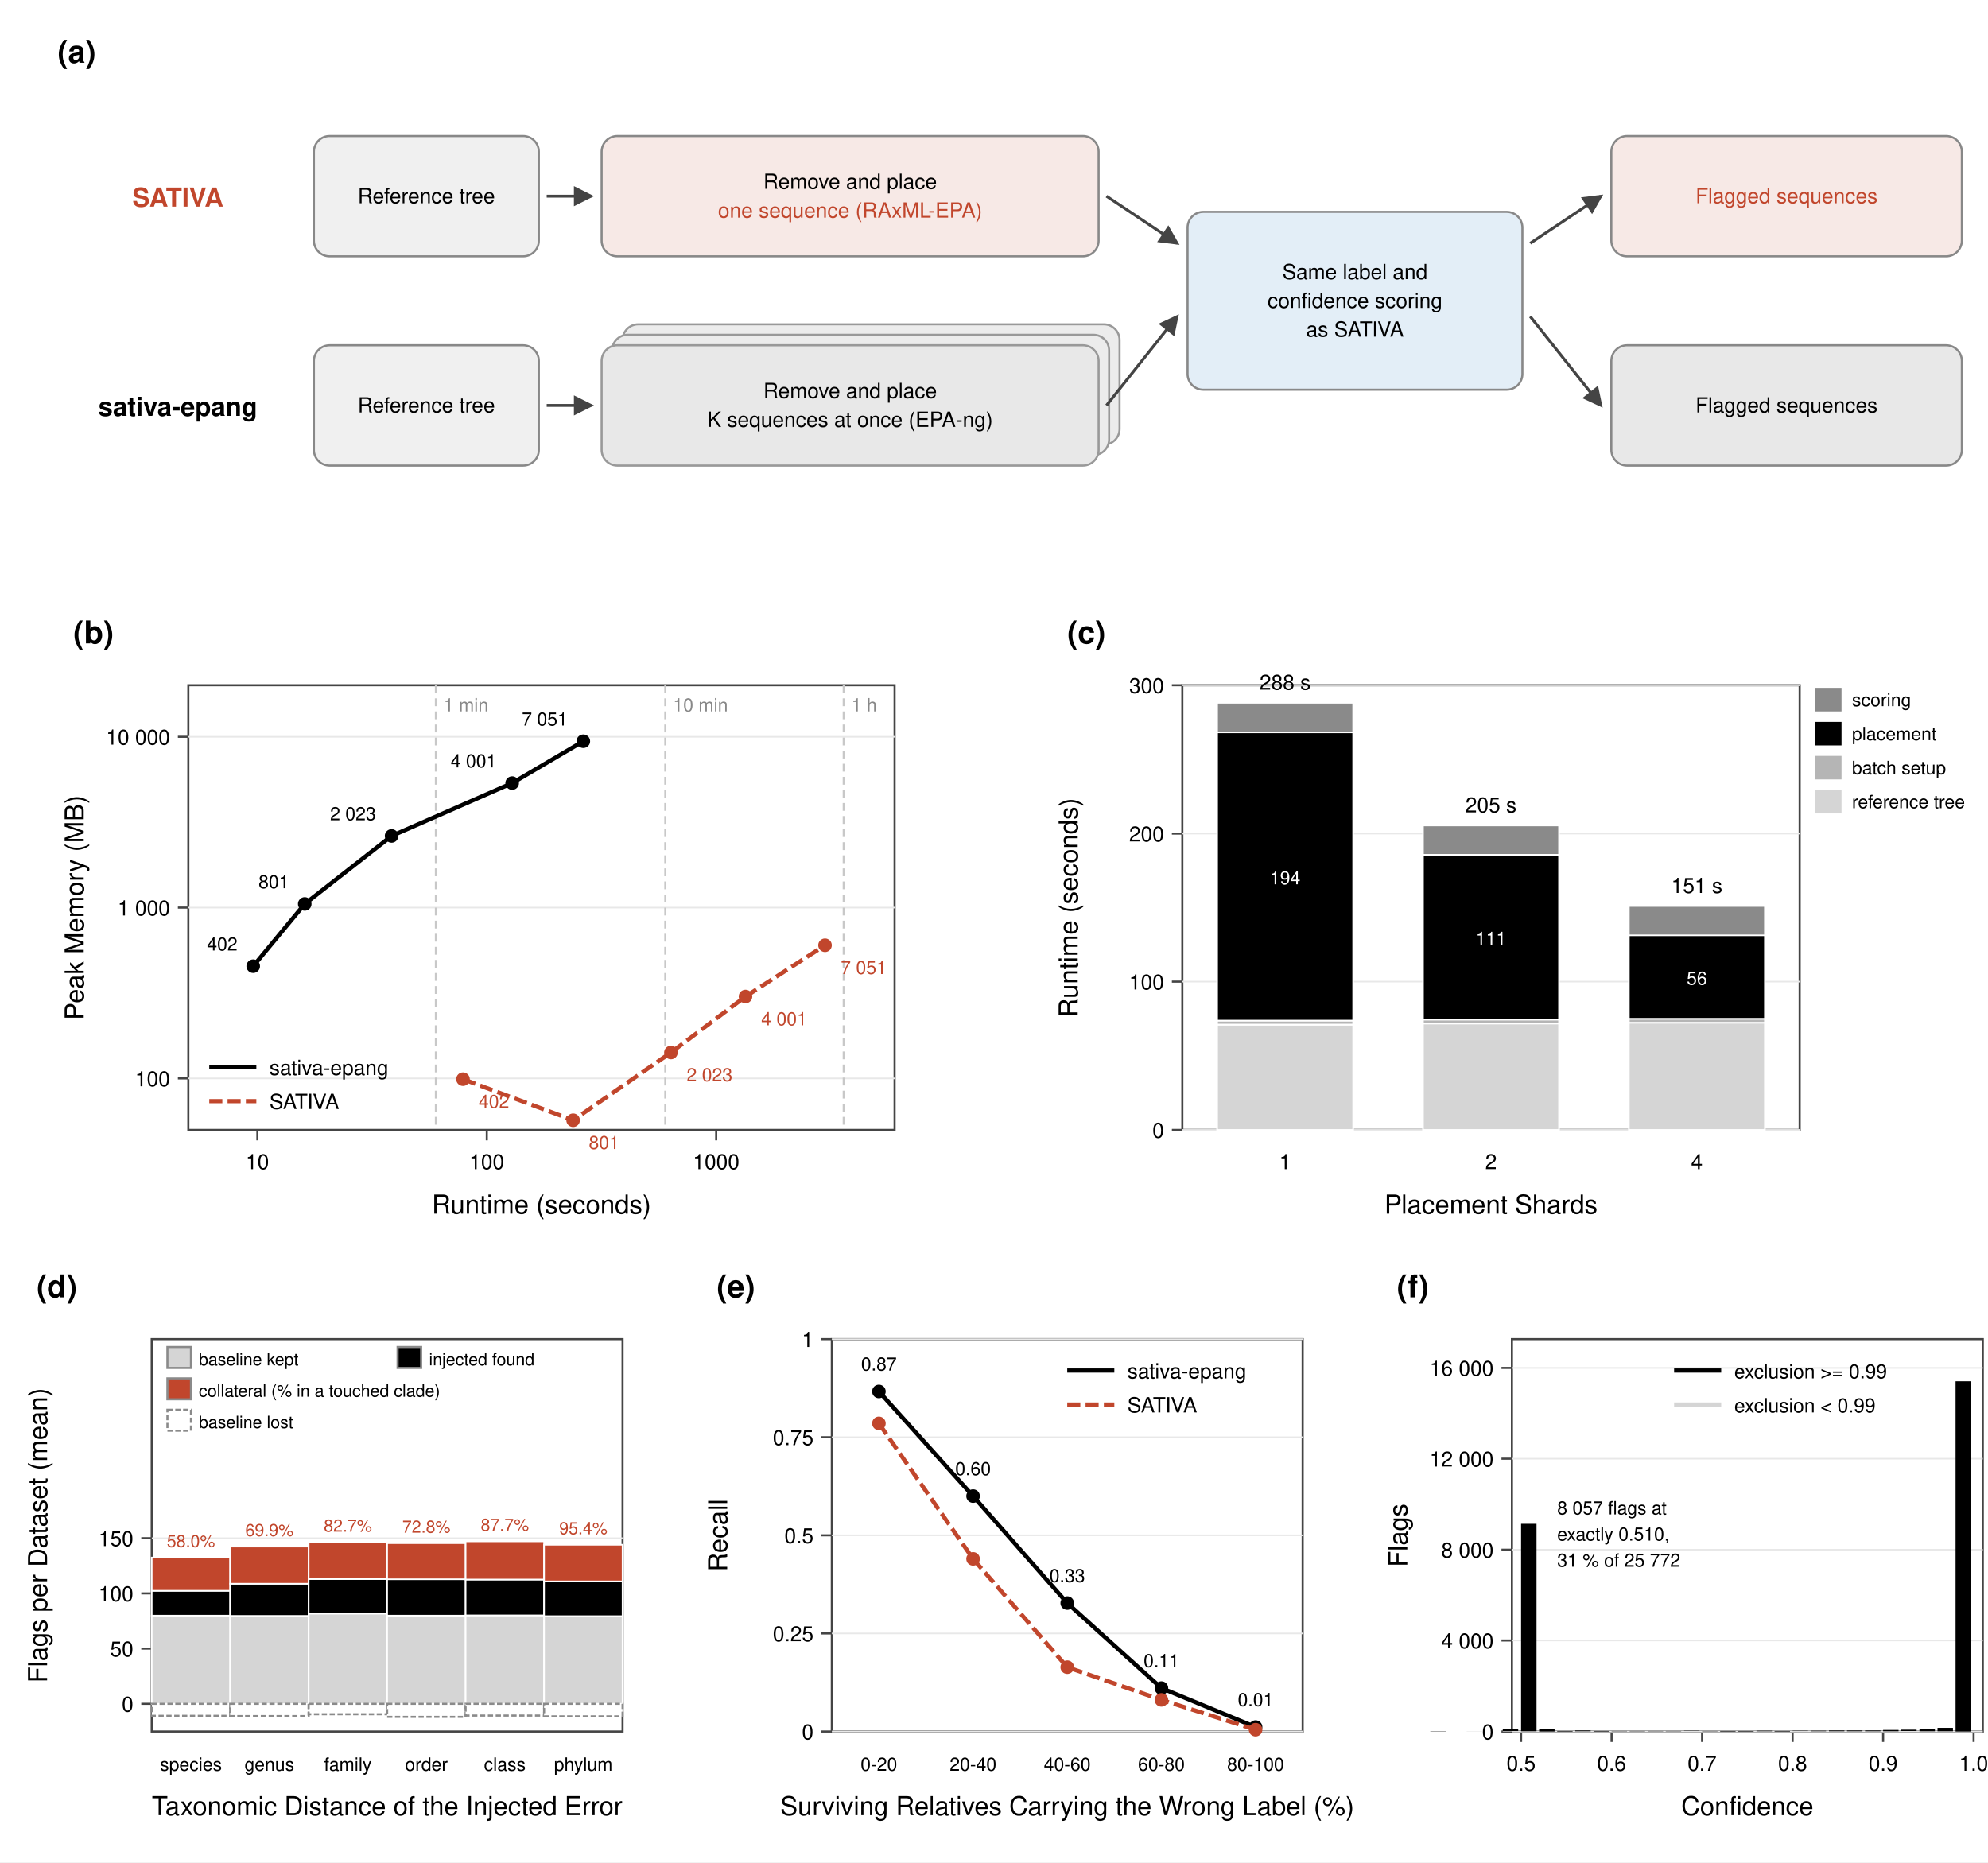
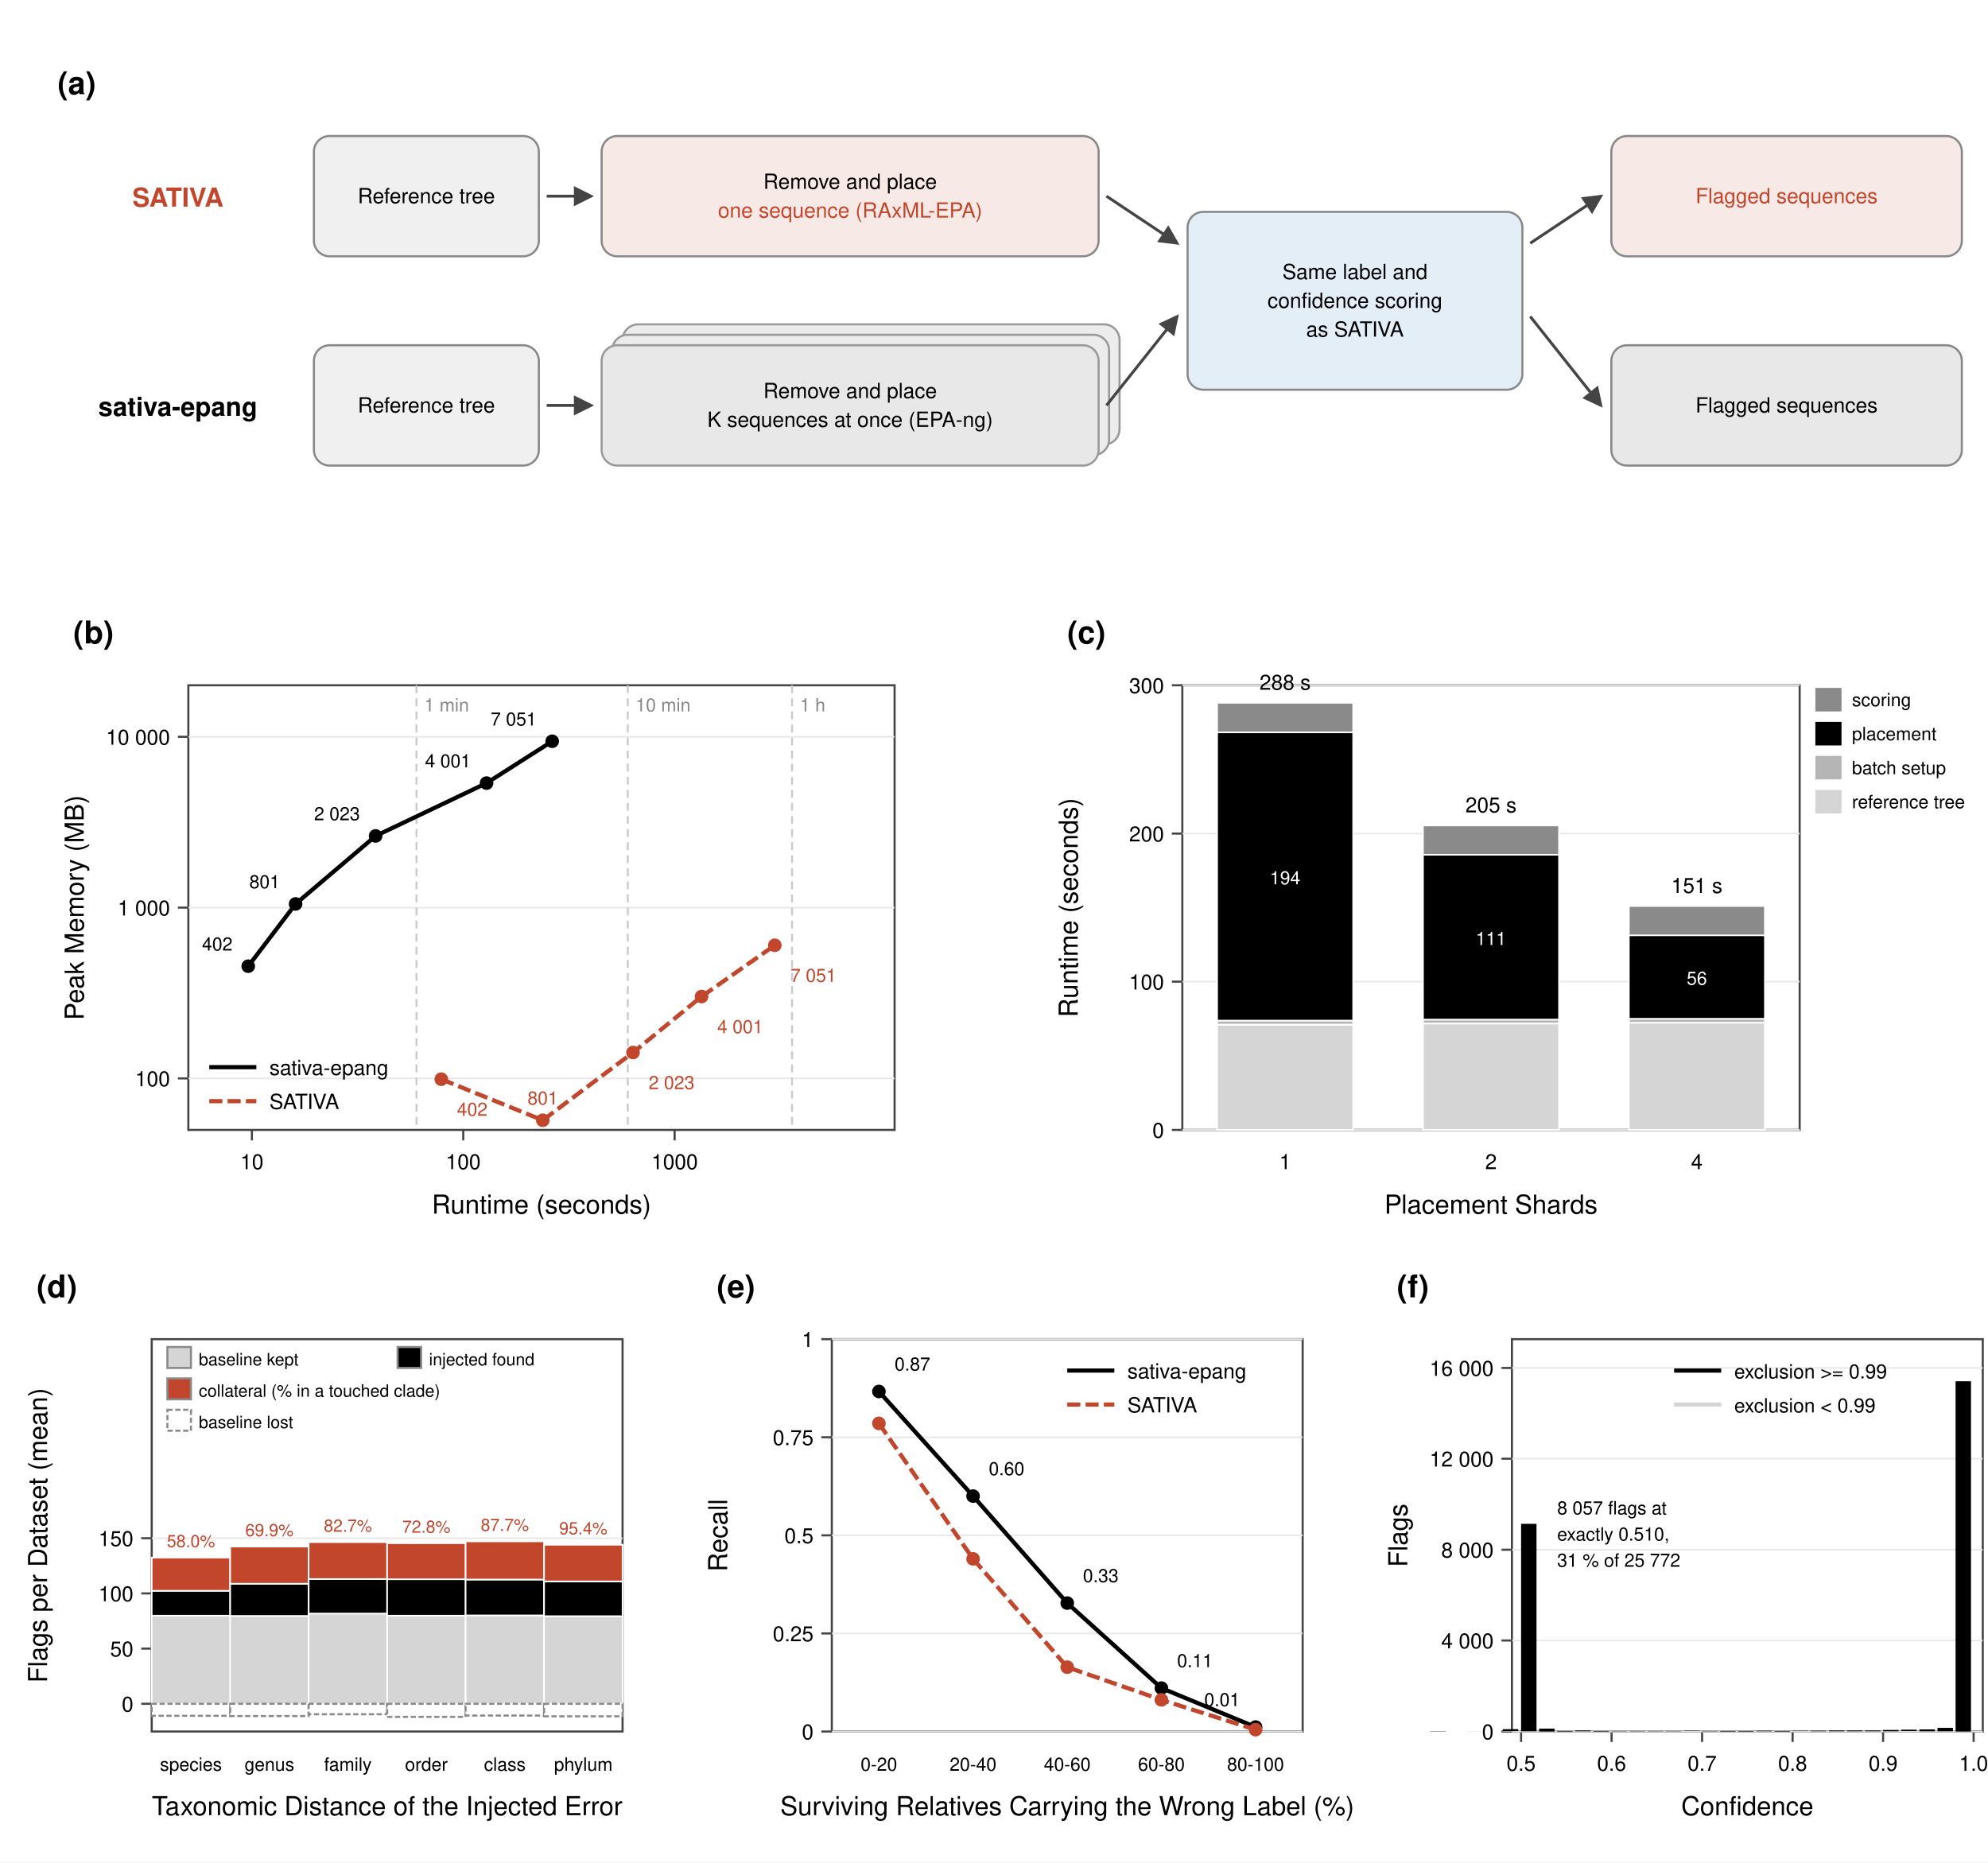
<svg xmlns="http://www.w3.org/2000/svg" width="760" height="712" viewBox="0 0 760 712" font-family="Helvetica,Arial,sans-serif">
  <rect width="760" height="712" fill="#fff" />
  <defs>
    <marker id="head" markerWidth="7" markerHeight="7" refX="6" refY="3.5" orient="auto">
      <path d="M0,0 L7,3.5 L0,7 z" fill="#444" />
    </marker>
  </defs>
-   <text x="22.0" y="24.0" font-size="12" fill="#000" font-weight="bold" text-anchor="start">(a)</text>
+   <text x="22.0" y="36.0" font-size="12" fill="#000" font-weight="bold" text-anchor="start">(a)</text>
  <text x="68.0" y="79.0" font-size="10" fill="#c1462c" font-weight="bold" text-anchor="middle">SATIVA</text>
  <text x="68.0" y="159.0" font-size="10" fill="#000000" font-weight="bold" text-anchor="middle">sativa-epang</text>
  <rect x="120" y="52" width="86" height="46" rx="6" fill="#f0f0f0" stroke="#888" stroke-width="0.8" />
  <text x="163.0" y="77.7" font-size="8" fill="#000" font-weight="normal" text-anchor="middle">Reference tree</text>
  <rect x="120" y="132" width="86" height="46" rx="6" fill="#f0f0f0" stroke="#888" stroke-width="0.8" />
  <text x="163.0" y="157.7" font-size="8" fill="#000" font-weight="normal" text-anchor="middle">Reference tree</text>
  <rect x="230" y="52" width="190" height="46" rx="6" fill="#f7e9e6" stroke="#888" stroke-width="0.8" />
  <text x="325.0" y="72.2" font-size="8" fill="#000" font-weight="normal" text-anchor="middle">Remove and place</text>
  <text x="325.0" y="83.2" font-size="8" fill="#c1462c" font-weight="normal" text-anchor="middle">one sequence (RAxML-EPA)</text>
  <rect x="238" y="124" width="190" height="46" rx="6" fill="#ececec" stroke="#999" stroke-width="0.8" />
  <rect x="234" y="128" width="190" height="46" rx="6" fill="#ececec" stroke="#999" stroke-width="0.8" />
  <rect x="230" y="132" width="190" height="46" rx="6" fill="#e8e8e8" stroke="#999" stroke-width="0.8" />
  <text x="325.0" y="152.2" font-size="8" fill="#000" font-weight="normal" text-anchor="middle">Remove and place</text>
  <text x="325.0" y="163.2" font-size="8" fill="#000000" font-weight="normal" text-anchor="middle">K sequences at once (EPA-ng)</text>
  <rect x="454" y="81.0" width="128" height="68" rx="6" fill="#e3eef7" stroke="#888" stroke-width="0.8" />
  <text x="518.0" y="106.7" font-size="8" fill="#000" font-weight="normal" text-anchor="middle">Same label and</text>
  <text x="518.0" y="117.7" font-size="8" fill="#000" font-weight="normal" text-anchor="middle">confidence scoring</text>
  <text x="518.0" y="128.7" font-size="8" fill="#000" font-weight="normal" text-anchor="middle">as SATIVA</text>
  <rect x="616" y="52" width="134" height="46" rx="6" fill="#f7e9e6" stroke="#888" stroke-width="0.8" />
  <text x="683.0" y="77.7" font-size="8" fill="#c1462c" font-weight="normal" text-anchor="middle">Flagged sequences</text>
  <rect x="616" y="132" width="134" height="46" rx="6" fill="#e8e8e8" stroke="#888" stroke-width="0.8" />
  <text x="683.0" y="157.7" font-size="8" fill="#000000" font-weight="normal" text-anchor="middle">Flagged sequences</text>
  <line x1="209.0" y1="75.0" x2="226.0" y2="75.0" stroke="#444" stroke-width="1.1" marker-end="url(#head)" />
  <line x1="423.0" y1="75.0" x2="450.0" y2="93.0" stroke="#444" stroke-width="1.1" marker-end="url(#head)" />
  <line x1="585.0" y1="93.0" x2="612.0" y2="75.0" stroke="#444" stroke-width="1.1" marker-end="url(#head)" />
  <line x1="209.0" y1="155.0" x2="226.0" y2="155.0" stroke="#444" stroke-width="1.1" marker-end="url(#head)" />
  <line x1="423.0" y1="155.0" x2="450.0" y2="121.0" stroke="#444" stroke-width="1.1" marker-end="url(#head)" />
  <line x1="585.0" y1="121.0" x2="612.0" y2="155.0" stroke="#444" stroke-width="1.1" marker-end="url(#head)" />
  <rect x="72" y="262" width="270" height="170" fill="none" stroke="#444" stroke-width="0.8" />
  <text x="28.0" y="246.0" font-size="12" fill="#000" font-weight="bold" text-anchor="start">(b)</text>
  <text x="207.0" y="464.0" font-size="10" fill="#000" font-weight="normal" text-anchor="middle">Runtime (seconds)</text>
  <text x="32.0" y="347.0" font-size="10" fill="#000" font-weight="normal" text-anchor="middle" transform="rotate(-90 32.0 347.0)">Peak Memory (MB)</text>
-   <line x1="98.4" y1="432" x2="98.4" y2="436" stroke="#444" stroke-width="0.8" />
-   <text x="98.4" y="447.0" font-size="8" fill="#000" font-weight="normal" text-anchor="middle">10</text>
-   <line x1="186.1" y1="432" x2="186.1" y2="436" stroke="#444" stroke-width="0.8" />
-   <text x="186.1" y="447.0" font-size="8" fill="#000" font-weight="normal" text-anchor="middle">100</text>
-   <line x1="273.8" y1="432" x2="273.8" y2="436" stroke="#444" stroke-width="0.8" />
-   <text x="273.8" y="447.0" font-size="8" fill="#000" font-weight="normal" text-anchor="middle">1000</text>
+   <line x1="96.3" y1="432" x2="96.3" y2="436" stroke="#444" stroke-width="0.8" />
+   <text x="96.3" y="447.0" font-size="8" fill="#000" font-weight="normal" text-anchor="middle">10</text>
+   <line x1="177.1" y1="432" x2="177.1" y2="436" stroke="#444" stroke-width="0.8" />
+   <text x="177.1" y="447.0" font-size="8" fill="#000" font-weight="normal" text-anchor="middle">100</text>
+   <line x1="257.9" y1="432" x2="257.9" y2="436" stroke="#444" stroke-width="0.8" />
+   <text x="257.9" y="447.0" font-size="8" fill="#000" font-weight="normal" text-anchor="middle">1000</text>
  <line x1="72" y1="412.3" x2="342" y2="412.3" stroke="#e8e8e8" stroke-width="0.6" />
  <line x1="68" y1="412.3" x2="72" y2="412.3" stroke="#444" stroke-width="0.8" />
  <text x="65.0" y="415.3" font-size="8" fill="#000" font-weight="normal" text-anchor="end">100</text>
  <line x1="72" y1="347.0" x2="342" y2="347.0" stroke="#e8e8e8" stroke-width="0.6" />
  <line x1="68" y1="347.0" x2="72" y2="347.0" stroke="#444" stroke-width="0.8" />
  <text x="65.0" y="350.0" font-size="8" fill="#000" font-weight="normal" text-anchor="end">1 000</text>
  <line x1="72" y1="281.7" x2="342" y2="281.7" stroke="#e8e8e8" stroke-width="0.6" />
  <line x1="68" y1="281.7" x2="72" y2="281.7" stroke="#444" stroke-width="0.8" />
  <text x="65.0" y="284.7" font-size="8" fill="#000" font-weight="normal" text-anchor="end">10 000</text>
-   <line x1="166.6" y1="262" x2="166.6" y2="432" stroke="#c8c8c8" stroke-width="0.7" stroke-dasharray="3 2" />
-   <text x="169.6" y="272.0" font-size="7" fill="#888" font-weight="normal" text-anchor="start">1 min</text>
-   <line x1="254.3" y1="262" x2="254.3" y2="432" stroke="#c8c8c8" stroke-width="0.7" stroke-dasharray="3 2" />
-   <text x="257.3" y="272.0" font-size="7" fill="#888" font-weight="normal" text-anchor="start">10 min</text>
-   <line x1="322.5" y1="262" x2="322.5" y2="432" stroke="#c8c8c8" stroke-width="0.7" stroke-dasharray="3 2" />
-   <text x="325.5" y="272.0" font-size="7" fill="#888" font-weight="normal" text-anchor="start">1 h</text>
-   <path d="M177.0,412.6 L219.1,428.3 L256.5,402.4 L285.0,381.0 L315.4,361.4" fill="none" stroke="#c1462c" stroke-width="1.6" stroke-dasharray="5 2" />
-   <circle cx="177.0" cy="412.6" r="2.6" fill="#c1462c" />
-   <circle cx="219.1" cy="428.3" r="2.6" fill="#c1462c" />
-   <circle cx="256.5" cy="402.4" r="2.6" fill="#c1462c" />
-   <circle cx="285.0" cy="381.0" r="2.6" fill="#c1462c" />
-   <circle cx="315.4" cy="361.4" r="2.6" fill="#c1462c" />
-   <path d="M96.8,369.4 L116.5,345.6 L149.7,319.6 L195.8,299.4 L223.0,283.4" fill="none" stroke="#000000" stroke-width="1.6" />
-   <circle cx="96.8" cy="369.4" r="2.6" fill="#000000" />
-   <circle cx="116.5" cy="345.6" r="2.6" fill="#000000" />
-   <circle cx="149.7" cy="319.6" r="2.6" fill="#000000" />
-   <circle cx="195.8" cy="299.4" r="2.6" fill="#000000" />
-   <circle cx="223.0" cy="283.4" r="2.6" fill="#000000" />
-   <text x="90.8" y="363.4" font-size="7" fill="#000000" font-weight="normal" text-anchor="end">402</text>
-   <text x="110.5" y="339.6" font-size="7" fill="#000000" font-weight="normal" text-anchor="end">801</text>
-   <text x="143.7" y="313.6" font-size="7" fill="#000000" font-weight="normal" text-anchor="end">2 023</text>
-   <text x="189.8" y="293.4" font-size="7" fill="#000000" font-weight="normal" text-anchor="end">4 001</text>
-   <text x="217.0" y="277.4" font-size="7" fill="#000000" font-weight="normal" text-anchor="end">7 051</text>
-   <text x="183.0" y="423.6" font-size="7" fill="#c1462c" font-weight="normal" text-anchor="start">402</text>
-   <text x="225.1" y="439.3" font-size="7" fill="#c1462c" font-weight="normal" text-anchor="start">801</text>
-   <text x="262.5" y="413.4" font-size="7" fill="#c1462c" font-weight="normal" text-anchor="start">2 023</text>
-   <text x="291.0" y="392.0" font-size="7" fill="#c1462c" font-weight="normal" text-anchor="start">4 001</text>
-   <text x="321.4" y="372.4" font-size="7" fill="#c1462c" font-weight="normal" text-anchor="start">7 051</text>
+   <line x1="159.2" y1="262" x2="159.2" y2="432" stroke="#c8c8c8" stroke-width="0.7" stroke-dasharray="3 2" />
+   <text x="162.2" y="272.0" font-size="7" fill="#888" font-weight="normal" text-anchor="start">1 min</text>
+   <line x1="240.0" y1="262" x2="240.0" y2="432" stroke="#c8c8c8" stroke-width="0.7" stroke-dasharray="3 2" />
+   <text x="243.0" y="272.0" font-size="7" fill="#888" font-weight="normal" text-anchor="start">10 min</text>
+   <line x1="302.8" y1="262" x2="302.8" y2="432" stroke="#c8c8c8" stroke-width="0.7" stroke-dasharray="3 2" />
+   <text x="305.8" y="272.0" font-size="7" fill="#888" font-weight="normal" text-anchor="start">1 h</text>
+   <path d="M168.7,412.6 L207.5,428.3 L242.0,402.4 L268.2,381.0 L296.2,361.4" fill="none" stroke="#c1462c" stroke-width="1.6" stroke-dasharray="5 2" />
+   <circle cx="168.7" cy="412.6" r="2.6" fill="#c1462c" />
+   <circle cx="207.5" cy="428.3" r="2.6" fill="#c1462c" />
+   <circle cx="242.0" cy="402.4" r="2.6" fill="#c1462c" />
+   <circle cx="268.2" cy="381.0" r="2.6" fill="#c1462c" />
+   <circle cx="296.2" cy="361.4" r="2.6" fill="#c1462c" />
+   <path d="M94.9,369.4 L113.0,345.6 L143.6,319.6 L186.0,299.4 L211.1,283.4" fill="none" stroke="#000000" stroke-width="1.6" />
+   <circle cx="94.9" cy="369.4" r="2.6" fill="#000000" />
+   <circle cx="113.0" cy="345.6" r="2.6" fill="#000000" />
+   <circle cx="143.6" cy="319.6" r="2.6" fill="#000000" />
+   <circle cx="186.0" cy="299.4" r="2.6" fill="#000000" />
+   <circle cx="211.1" cy="283.4" r="2.6" fill="#000000" />
+   <text x="88.9" y="363.4" font-size="7" fill="#000000" font-weight="normal" text-anchor="end">402</text>
+   <text x="107.0" y="339.6" font-size="7" fill="#000000" font-weight="normal" text-anchor="end">801</text>
+   <text x="137.6" y="313.6" font-size="7" fill="#000000" font-weight="normal" text-anchor="end">2 023</text>
+   <text x="180.0" y="293.4" font-size="7" fill="#000000" font-weight="normal" text-anchor="end">4 001</text>
+   <text x="205.1" y="277.4" font-size="7" fill="#000000" font-weight="normal" text-anchor="end">7 051</text>
+   <text x="174.7" y="426.6" font-size="7" fill="#c1462c" font-weight="normal" text-anchor="start">402</text>
+   <text x="207.5" y="422.3" font-size="7" fill="#c1462c" font-weight="normal" text-anchor="middle">801</text>
+   <text x="248.0" y="416.4" font-size="7" fill="#c1462c" font-weight="normal" text-anchor="start">2 023</text>
+   <text x="274.2" y="395.0" font-size="7" fill="#c1462c" font-weight="normal" text-anchor="start">4 001</text>
+   <text x="302.2" y="375.4" font-size="7" fill="#c1462c" font-weight="normal" text-anchor="start">7 051</text>
  <line x1="80" y1="408" x2="98" y2="408" stroke="#000000" stroke-width="1.6" />
  <text x="103.0" y="411.0" font-size="8" fill="#000" font-weight="normal" text-anchor="start">sativa-epang</text>
  <line x1="80" y1="421" x2="98" y2="421" stroke="#c1462c" stroke-width="1.6" stroke-dasharray="5 2" />
  <text x="103.0" y="424.0" font-size="8" fill="#000" font-weight="normal" text-anchor="start">SATIVA</text>
  <rect x="452" y="262" width="236" height="170" fill="none" stroke="#444" stroke-width="0.8" />
  <text x="408.0" y="246.0" font-size="12" fill="#000" font-weight="bold" text-anchor="start">(c)</text>
  <text x="570.0" y="464.0" font-size="10" fill="#000" font-weight="normal" text-anchor="middle">Placement Shards</text>
  <text x="412.0" y="347.0" font-size="10" fill="#000" font-weight="normal" text-anchor="middle" transform="rotate(-90 412.0 347.0)">Runtime (seconds)</text>
  <line x1="452" y1="432.0" x2="688" y2="432.0" stroke="#e8e8e8" stroke-width="0.6" />
  <line x1="448" y1="432.0" x2="452" y2="432.0" stroke="#444" stroke-width="0.8" />
  <text x="445.0" y="435.0" font-size="8" fill="#000" font-weight="normal" text-anchor="end">0</text>
  <line x1="452" y1="375.3" x2="688" y2="375.3" stroke="#e8e8e8" stroke-width="0.6" />
  <line x1="448" y1="375.3" x2="452" y2="375.3" stroke="#444" stroke-width="0.8" />
  <text x="445.0" y="378.3" font-size="8" fill="#000" font-weight="normal" text-anchor="end">100</text>
  <line x1="452" y1="318.7" x2="688" y2="318.7" stroke="#e8e8e8" stroke-width="0.6" />
  <line x1="448" y1="318.7" x2="452" y2="318.7" stroke="#444" stroke-width="0.8" />
  <text x="445.0" y="321.7" font-size="8" fill="#000" font-weight="normal" text-anchor="end">200</text>
  <line x1="452" y1="262.0" x2="688" y2="262.0" stroke="#e8e8e8" stroke-width="0.6" />
  <line x1="448" y1="262.0" x2="452" y2="262.0" stroke="#444" stroke-width="0.8" />
  <text x="445.0" y="265.0" font-size="8" fill="#000" font-weight="normal" text-anchor="end">300</text>
  <rect x="465.3" y="391.8" width="52" height="40.2" fill="#d5d5d5" stroke="#fff" stroke-width="0.6" />
  <rect x="465.3" y="390.2" width="52" height="1.5" fill="#b5b5b5" stroke="#fff" stroke-width="0.6" />
  <rect x="465.3" y="280.0" width="52" height="110.2" fill="#000000" stroke="#fff" stroke-width="0.6" />
  <rect x="465.3" y="268.7" width="52" height="11.3" fill="#8a8a8a" stroke="#fff" stroke-width="0.6" />
  <text x="491.3" y="447.0" font-size="8" fill="#000" font-weight="normal" text-anchor="middle">1</text>
  <text x="491.3" y="263.7" font-size="8" fill="#000" font-weight="normal" text-anchor="middle">288 s</text>
  <text x="491.3" y="338.1" font-size="7" fill="#fff" font-weight="normal" text-anchor="middle">194</text>
  <rect x="544.0" y="391.3" width="52" height="40.7" fill="#d5d5d5" stroke="#fff" stroke-width="0.6" />
  <rect x="544.0" y="389.8" width="52" height="1.5" fill="#b5b5b5" stroke="#fff" stroke-width="0.6" />
  <rect x="544.0" y="326.8" width="52" height="63.0" fill="#000000" stroke="#fff" stroke-width="0.6" />
  <rect x="544.0" y="315.6" width="52" height="11.2" fill="#8a8a8a" stroke="#fff" stroke-width="0.6" />
  <text x="570.0" y="447.0" font-size="8" fill="#000" font-weight="normal" text-anchor="middle">2</text>
  <text x="570.0" y="310.6" font-size="8" fill="#000" font-weight="normal" text-anchor="middle">205 s</text>
  <text x="570.0" y="361.3" font-size="7" fill="#fff" font-weight="normal" text-anchor="middle">111</text>
  <rect x="622.7" y="391.0" width="52" height="41.0" fill="#d5d5d5" stroke="#fff" stroke-width="0.6" />
  <rect x="622.7" y="389.5" width="52" height="1.5" fill="#b5b5b5" stroke="#fff" stroke-width="0.6" />
  <rect x="622.7" y="357.5" width="52" height="32.0" fill="#000000" stroke="#fff" stroke-width="0.6" />
  <rect x="622.7" y="346.4" width="52" height="11.2" fill="#8a8a8a" stroke="#fff" stroke-width="0.6" />
  <text x="648.7" y="447.0" font-size="8" fill="#000" font-weight="normal" text-anchor="middle">4</text>
  <text x="648.7" y="341.4" font-size="8" fill="#000" font-weight="normal" text-anchor="middle">151 s</text>
  <text x="648.7" y="376.5" font-size="7" fill="#fff" font-weight="normal" text-anchor="middle">56</text>
  <rect x="694" y="263" width="10" height="9" fill="#8a8a8a" />
  <text x="708.0" y="270.0" font-size="7" fill="#000" font-weight="normal" text-anchor="start">scoring</text>
  <rect x="694" y="276" width="10" height="9" fill="#000000" />
  <text x="708.0" y="283.0" font-size="7" fill="#000" font-weight="normal" text-anchor="start">placement</text>
  <rect x="694" y="289" width="10" height="9" fill="#b5b5b5" />
  <text x="708.0" y="296.0" font-size="7" fill="#000" font-weight="normal" text-anchor="start">batch setup</text>
  <rect x="694" y="302" width="10" height="9" fill="#d5d5d5" />
  <text x="708.0" y="309.0" font-size="7" fill="#000" font-weight="normal" text-anchor="start">reference tree</text>
  <rect x="58" y="512" width="180" height="150" fill="none" stroke="#444" stroke-width="0.8" />
  <text x="14.0" y="496.0" font-size="12" fill="#000" font-weight="bold" text-anchor="start">(d)</text>
  <text x="148.0" y="694.0" font-size="10" fill="#000" font-weight="normal" text-anchor="middle">Taxonomic Distance of the Injected Error</text>
  <text x="18.0" y="587.0" font-size="10" fill="#000" font-weight="normal" text-anchor="middle" transform="rotate(-90 18.0 587.0)">Flags per Dataset (mean)</text>
  <line x1="58" y1="651.4" x2="238" y2="651.4" stroke="#e8e8e8" stroke-width="0.6" />
  <line x1="54" y1="651.4" x2="58" y2="651.4" stroke="#444" stroke-width="0.8" />
  <text x="51.0" y="654.4" font-size="8" fill="#000" font-weight="normal" text-anchor="end">0</text>
  <line x1="58" y1="630.3" x2="238" y2="630.3" stroke="#e8e8e8" stroke-width="0.6" />
  <line x1="54" y1="630.3" x2="58" y2="630.3" stroke="#444" stroke-width="0.8" />
  <text x="51.0" y="633.3" font-size="8" fill="#000" font-weight="normal" text-anchor="end">50</text>
  <line x1="58" y1="609.2" x2="238" y2="609.2" stroke="#e8e8e8" stroke-width="0.6" />
  <line x1="54" y1="609.2" x2="58" y2="609.2" stroke="#444" stroke-width="0.8" />
  <text x="51.0" y="612.2" font-size="8" fill="#000" font-weight="normal" text-anchor="end">100</text>
  <line x1="58" y1="588.1" x2="238" y2="588.1" stroke="#e8e8e8" stroke-width="0.6" />
  <line x1="54" y1="588.1" x2="58" y2="588.1" stroke="#444" stroke-width="0.8" />
  <text x="51.0" y="591.1" font-size="8" fill="#000" font-weight="normal" text-anchor="end">150</text>
  <line x1="58" y1="651.4" x2="238" y2="651.4" stroke="#444" stroke-width="0.8" />
  <rect x="58.0" y="617.7" width="30" height="33.7" fill="#d5d5d5" stroke="#fff" stroke-width="0.6" />
  <rect x="58.0" y="608.2" width="30" height="9.5" fill="#000000" stroke="#fff" stroke-width="0.6" />
  <rect x="58.0" y="595.5" width="30" height="12.7" fill="#c1462c" stroke="#fff" stroke-width="0.6" />
  <rect x="58.0" y="651.4" width="30" height="4.6" fill="#fff" stroke="#8a8a8a" stroke-width="0.8" stroke-dasharray="2 1" />
  <text x="73.0" y="677.0" font-size="7" fill="#000" font-weight="normal" text-anchor="middle">species</text>
  <text x="73.0" y="591.5" font-size="6.5" fill="#c1462c" font-weight="normal" text-anchor="middle">58.0%</text>
  <rect x="88.0" y="617.8" width="30" height="33.7" fill="#d5d5d5" stroke="#fff" stroke-width="0.6" />
  <rect x="88.0" y="605.5" width="30" height="12.3" fill="#000000" stroke="#fff" stroke-width="0.6" />
  <rect x="88.0" y="591.3" width="30" height="14.2" fill="#c1462c" stroke="#fff" stroke-width="0.6" />
  <rect x="88.0" y="651.4" width="30" height="4.7" fill="#fff" stroke="#8a8a8a" stroke-width="0.8" stroke-dasharray="2 1" />
  <text x="103.0" y="677.0" font-size="7" fill="#000" font-weight="normal" text-anchor="middle">genus</text>
  <text x="103.0" y="587.3" font-size="6.5" fill="#c1462c" font-weight="normal" text-anchor="middle">69.9%</text>
  <rect x="118.0" y="616.9" width="30" height="34.5" fill="#d5d5d5" stroke="#fff" stroke-width="0.6" />
  <rect x="118.0" y="603.7" width="30" height="13.2" fill="#000000" stroke="#fff" stroke-width="0.6" />
  <rect x="118.0" y="589.6" width="30" height="14.1" fill="#c1462c" stroke="#fff" stroke-width="0.6" />
  <rect x="118.0" y="651.4" width="30" height="4.0" fill="#fff" stroke="#8a8a8a" stroke-width="0.8" stroke-dasharray="2 1" />
  <text x="133.0" y="677.0" font-size="7" fill="#000" font-weight="normal" text-anchor="middle">family</text>
  <text x="133.0" y="585.6" font-size="6.5" fill="#c1462c" font-weight="normal" text-anchor="middle">82.7%</text>
  <rect x="148.0" y="617.7" width="30" height="33.7" fill="#d5d5d5" stroke="#fff" stroke-width="0.6" />
  <rect x="148.0" y="603.7" width="30" height="14.0" fill="#000000" stroke="#fff" stroke-width="0.6" />
  <rect x="148.0" y="590.0" width="30" height="13.8" fill="#c1462c" stroke="#fff" stroke-width="0.6" />
  <rect x="148.0" y="651.4" width="30" height="5.0" fill="#fff" stroke="#8a8a8a" stroke-width="0.8" stroke-dasharray="2 1" />
  <text x="163.0" y="677.0" font-size="7" fill="#000" font-weight="normal" text-anchor="middle">order</text>
  <text x="163.0" y="586.0" font-size="6.5" fill="#c1462c" font-weight="normal" text-anchor="middle">72.8%</text>
  <rect x="178.0" y="617.6" width="30" height="33.8" fill="#d5d5d5" stroke="#fff" stroke-width="0.6" />
  <rect x="178.0" y="603.9" width="30" height="13.7" fill="#000000" stroke="#fff" stroke-width="0.6" />
  <rect x="178.0" y="589.3" width="30" height="14.6" fill="#c1462c" stroke="#fff" stroke-width="0.6" />
  <rect x="178.0" y="651.4" width="30" height="4.5" fill="#fff" stroke="#8a8a8a" stroke-width="0.8" stroke-dasharray="2 1" />
  <text x="193.0" y="677.0" font-size="7" fill="#000" font-weight="normal" text-anchor="middle">class</text>
  <text x="193.0" y="585.3" font-size="6.5" fill="#c1462c" font-weight="normal" text-anchor="middle">87.7%</text>
  <rect x="208.0" y="617.9" width="30" height="33.5" fill="#d5d5d5" stroke="#fff" stroke-width="0.6" />
  <rect x="208.0" y="604.6" width="30" height="13.3" fill="#000000" stroke="#fff" stroke-width="0.6" />
  <rect x="208.0" y="590.6" width="30" height="14.0" fill="#c1462c" stroke="#fff" stroke-width="0.6" />
  <rect x="208.0" y="651.4" width="30" height="4.8" fill="#fff" stroke="#8a8a8a" stroke-width="0.8" stroke-dasharray="2 1" />
  <text x="223.0" y="677.0" font-size="7" fill="#000" font-weight="normal" text-anchor="middle">phylum</text>
  <text x="223.0" y="586.6" font-size="6.5" fill="#c1462c" font-weight="normal" text-anchor="middle">95.4%</text>
  <rect x="64" y="515" width="9" height="8" fill="#d5d5d5" stroke="#8a8a8a" stroke-width="0.8" />
  <text x="76.0" y="522.0" font-size="6.5" fill="#000" font-weight="normal" text-anchor="start">baseline kept</text>
  <rect x="152" y="515" width="9" height="8" fill="#000000" stroke="#8a8a8a" stroke-width="0.8" />
  <text x="164.0" y="522.0" font-size="6.5" fill="#000" font-weight="normal" text-anchor="start">injected found</text>
  <rect x="64" y="527" width="9" height="8" fill="#c1462c" stroke="#8a8a8a" stroke-width="0.8" />
  <text x="76.0" y="534.0" font-size="6.5" fill="#000" font-weight="normal" text-anchor="start">collateral (% in a touched clade)</text>
  <rect x="64" y="539" width="9" height="8" fill="#fff" stroke="#8a8a8a" stroke-width="0.8" stroke-dasharray="2 1" />
  <text x="76.0" y="546.0" font-size="6.5" fill="#000" font-weight="normal" text-anchor="start">baseline lost</text>
  <rect x="318" y="512" width="180" height="150" fill="none" stroke="#444" stroke-width="0.8" />
  <text x="274.0" y="496.0" font-size="12" fill="#000" font-weight="bold" text-anchor="start">(e)</text>
  <text x="408.0" y="694.0" font-size="10" fill="#000" font-weight="normal" text-anchor="middle">Surviving Relatives Carrying the Wrong Label (%)</text>
  <text x="278.0" y="587.0" font-size="10" fill="#000" font-weight="normal" text-anchor="middle" transform="rotate(-90 278.0 587.0)">Recall</text>
  <line x1="318" y1="662.0" x2="498" y2="662.0" stroke="#e8e8e8" stroke-width="0.6" />
  <line x1="314" y1="662.0" x2="318" y2="662.0" stroke="#444" stroke-width="0.8" />
  <text x="311.0" y="665.0" font-size="8" fill="#000" font-weight="normal" text-anchor="end">0</text>
  <line x1="318" y1="624.5" x2="498" y2="624.5" stroke="#e8e8e8" stroke-width="0.6" />
  <line x1="314" y1="624.5" x2="318" y2="624.5" stroke="#444" stroke-width="0.8" />
  <text x="311.0" y="627.5" font-size="8" fill="#000" font-weight="normal" text-anchor="end">0.25</text>
  <line x1="318" y1="587.0" x2="498" y2="587.0" stroke="#e8e8e8" stroke-width="0.6" />
  <line x1="314" y1="587.0" x2="318" y2="587.0" stroke="#444" stroke-width="0.8" />
  <text x="311.0" y="590.0" font-size="8" fill="#000" font-weight="normal" text-anchor="end">0.5</text>
  <line x1="318" y1="549.5" x2="498" y2="549.5" stroke="#e8e8e8" stroke-width="0.6" />
  <line x1="314" y1="549.5" x2="318" y2="549.5" stroke="#444" stroke-width="0.8" />
  <text x="311.0" y="552.5" font-size="8" fill="#000" font-weight="normal" text-anchor="end">0.75</text>
  <line x1="318" y1="512.0" x2="498" y2="512.0" stroke="#e8e8e8" stroke-width="0.6" />
  <line x1="314" y1="512.0" x2="318" y2="512.0" stroke="#444" stroke-width="0.8" />
  <text x="311.0" y="515.0" font-size="8" fill="#000" font-weight="normal" text-anchor="end">1</text>
  <path d="M336.0,532.0 L372.0,572.0 L408.0,612.9 L444.0,645.4 L480.0,660.3" fill="none" stroke="#000000" stroke-width="1.6" />
  <circle cx="336.0" cy="532.0" r="2.6" fill="#000000" />
  <circle cx="372.0" cy="572.0" r="2.6" fill="#000000" />
  <circle cx="408.0" cy="612.9" r="2.6" fill="#000000" />
  <circle cx="444.0" cy="645.4" r="2.6" fill="#000000" />
  <circle cx="480.0" cy="660.3" r="2.6" fill="#000000" />
-   <text x="336.0" y="524.0" font-size="7" fill="#000000" font-weight="normal" text-anchor="middle">0.87</text>
-   <text x="372.0" y="564.0" font-size="7" fill="#000000" font-weight="normal" text-anchor="middle">0.60</text>
-   <text x="408.0" y="604.9" font-size="7" fill="#000000" font-weight="normal" text-anchor="middle">0.33</text>
-   <text x="444.0" y="637.4" font-size="7" fill="#000000" font-weight="normal" text-anchor="middle">0.11</text>
-   <text x="480.0" y="652.3" font-size="7" fill="#000000" font-weight="normal" text-anchor="middle">0.01</text>
+   <text x="342.0" y="524.0" font-size="7" fill="#000000" font-weight="normal" text-anchor="start">0.87</text>
+   <text x="378.0" y="564.0" font-size="7" fill="#000000" font-weight="normal" text-anchor="start">0.60</text>
+   <text x="414.0" y="604.9" font-size="7" fill="#000000" font-weight="normal" text-anchor="start">0.33</text>
+   <text x="450.0" y="637.4" font-size="7" fill="#000000" font-weight="normal" text-anchor="start">0.11</text>
+   <text x="474.0" y="652.3" font-size="7" fill="#000000" font-weight="normal" text-anchor="end">0.01</text>
  <path d="M336.0,544.2 L372.0,596.0 L408.0,637.4 L444.0,649.9 L480.0,661.3" fill="none" stroke="#c1462c" stroke-width="1.6" stroke-dasharray="5 2" />
  <circle cx="336.0" cy="544.2" r="2.6" fill="#c1462c" />
  <circle cx="372.0" cy="596.0" r="2.6" fill="#c1462c" />
  <circle cx="408.0" cy="637.4" r="2.6" fill="#c1462c" />
  <circle cx="444.0" cy="649.9" r="2.6" fill="#c1462c" />
  <circle cx="480.0" cy="661.3" r="2.6" fill="#c1462c" />
  <text x="336.0" y="677.0" font-size="7" fill="#000" font-weight="normal" text-anchor="middle">0-20</text>
  <text x="372.0" y="677.0" font-size="7" fill="#000" font-weight="normal" text-anchor="middle">20-40</text>
  <text x="408.0" y="677.0" font-size="7" fill="#000" font-weight="normal" text-anchor="middle">40-60</text>
  <text x="444.0" y="677.0" font-size="7" fill="#000" font-weight="normal" text-anchor="middle">60-80</text>
  <text x="480.0" y="677.0" font-size="7" fill="#000" font-weight="normal" text-anchor="middle">80-100</text>
  <line x1="408" y1="524" x2="426" y2="524" stroke="#000000" stroke-width="1.6" />
  <text x="431.0" y="527.0" font-size="8" fill="#000" font-weight="normal" text-anchor="start">sativa-epang</text>
  <line x1="408" y1="537" x2="426" y2="537" stroke="#c1462c" stroke-width="1.6" stroke-dasharray="5 2" />
  <text x="431.0" y="540.0" font-size="8" fill="#000" font-weight="normal" text-anchor="start">SATIVA</text>
  <rect x="578" y="512" width="180" height="150" fill="none" stroke="#444" stroke-width="0.8" />
  <text x="534.0" y="496.0" font-size="12" fill="#000" font-weight="bold" text-anchor="start">(f)</text>
  <text x="668.0" y="694.0" font-size="10" fill="#000" font-weight="normal" text-anchor="middle">Confidence</text>
  <text x="538.0" y="587.0" font-size="10" fill="#000" font-weight="normal" text-anchor="middle" transform="rotate(-90 538.0 587.0)">Flags</text>
  <line x1="581.5" y1="662" x2="581.5" y2="666" stroke="#444" stroke-width="0.8" />
  <text x="581.5" y="677.0" font-size="8" fill="#000" font-weight="normal" text-anchor="middle">0.5</text>
  <line x1="616.1" y1="662" x2="616.1" y2="666" stroke="#444" stroke-width="0.8" />
  <text x="616.1" y="677.0" font-size="8" fill="#000" font-weight="normal" text-anchor="middle">0.6</text>
  <line x1="650.7" y1="662" x2="650.7" y2="666" stroke="#444" stroke-width="0.8" />
  <text x="650.7" y="677.0" font-size="8" fill="#000" font-weight="normal" text-anchor="middle">0.7</text>
  <line x1="685.3" y1="662" x2="685.3" y2="666" stroke="#444" stroke-width="0.8" />
  <text x="685.3" y="677.0" font-size="8" fill="#000" font-weight="normal" text-anchor="middle">0.8</text>
  <line x1="719.9" y1="662" x2="719.9" y2="666" stroke="#444" stroke-width="0.8" />
  <text x="719.9" y="677.0" font-size="8" fill="#000" font-weight="normal" text-anchor="middle">0.9</text>
  <line x1="754.5" y1="662" x2="754.5" y2="666" stroke="#444" stroke-width="0.8" />
  <text x="754.5" y="677.0" font-size="8" fill="#000" font-weight="normal" text-anchor="middle">1.0</text>
  <line x1="578" y1="662.0" x2="758" y2="662.0" stroke="#e8e8e8" stroke-width="0.6" />
  <line x1="574" y1="662.0" x2="578" y2="662.0" stroke="#444" stroke-width="0.8" />
  <text x="571.0" y="665.0" font-size="8" fill="#000" font-weight="normal" text-anchor="end">0</text>
  <line x1="578" y1="627.2" x2="758" y2="627.2" stroke="#e8e8e8" stroke-width="0.6" />
  <line x1="574" y1="627.2" x2="578" y2="627.2" stroke="#444" stroke-width="0.8" />
  <text x="571.0" y="630.2" font-size="8" fill="#000" font-weight="normal" text-anchor="end">4 000</text>
  <line x1="578" y1="592.5" x2="758" y2="592.5" stroke="#e8e8e8" stroke-width="0.6" />
  <line x1="574" y1="592.5" x2="578" y2="592.5" stroke="#444" stroke-width="0.8" />
  <text x="571.0" y="595.5" font-size="8" fill="#000" font-weight="normal" text-anchor="end">8 000</text>
  <line x1="578" y1="557.7" x2="758" y2="557.7" stroke="#e8e8e8" stroke-width="0.6" />
  <line x1="574" y1="557.7" x2="578" y2="557.7" stroke="#444" stroke-width="0.8" />
  <text x="571.0" y="560.7" font-size="8" fill="#000" font-weight="normal" text-anchor="end">12 000</text>
  <line x1="578" y1="523.0" x2="758" y2="523.0" stroke="#e8e8e8" stroke-width="0.6" />
  <line x1="574" y1="523.0" x2="578" y2="523.0" stroke="#444" stroke-width="0.8" />
  <text x="571.0" y="526.0" font-size="8" fill="#000" font-weight="normal" text-anchor="end">16 000</text>
  <rect x="546.8" y="662.0" width="5.9" height="0.0" fill="#d5d5d5" />
  <rect x="546.8" y="661.9" width="5.9" height="0.1" fill="#000000" />
  <rect x="553.8" y="662.0" width="5.9" height="0.0" fill="#d5d5d5" />
  <rect x="553.8" y="661.9" width="5.9" height="0.0" fill="#000000" />
  <rect x="560.7" y="661.9" width="5.9" height="0.1" fill="#d5d5d5" />
  <rect x="560.7" y="661.9" width="5.9" height="0.0" fill="#000000" />
  <rect x="567.6" y="662.0" width="5.9" height="0.0" fill="#d5d5d5" />
  <rect x="567.6" y="661.9" width="5.9" height="0.0" fill="#000000" />
  <rect x="574.5" y="661.8" width="5.9" height="0.2" fill="#d5d5d5" />
  <rect x="574.5" y="661.1" width="5.9" height="0.7" fill="#000000" />
  <rect x="581.5" y="661.9" width="5.9" height="0.1" fill="#d5d5d5" />
  <rect x="581.5" y="582.6" width="5.9" height="79.3" fill="#000000" />
  <rect x="588.4" y="662.0" width="5.9" height="0.0" fill="#d5d5d5" />
  <rect x="588.4" y="660.9" width="5.9" height="1.1" fill="#000000" />
  <rect x="595.3" y="661.9" width="5.9" height="0.1" fill="#d5d5d5" />
  <rect x="595.3" y="661.8" width="5.9" height="0.2" fill="#000000" />
  <rect x="602.2" y="661.9" width="5.9" height="0.1" fill="#d5d5d5" />
  <rect x="602.2" y="661.6" width="5.9" height="0.3" fill="#000000" />
  <rect x="609.2" y="662.0" width="5.9" height="0.0" fill="#d5d5d5" />
  <rect x="609.2" y="661.8" width="5.9" height="0.2" fill="#000000" />
  <rect x="616.1" y="662.0" width="5.9" height="0.0" fill="#d5d5d5" />
  <rect x="616.1" y="661.8" width="5.9" height="0.1" fill="#000000" />
  <rect x="623.0" y="661.9" width="5.9" height="0.1" fill="#d5d5d5" />
  <rect x="623.0" y="661.8" width="5.9" height="0.1" fill="#000000" />
  <rect x="629.9" y="662.0" width="5.9" height="0.0" fill="#d5d5d5" />
  <rect x="629.9" y="661.8" width="5.9" height="0.1" fill="#000000" />
  <rect x="636.8" y="662.0" width="5.9" height="0.0" fill="#d5d5d5" />
  <rect x="636.8" y="661.8" width="5.9" height="0.1" fill="#000000" />
  <rect x="643.8" y="661.9" width="5.9" height="0.1" fill="#d5d5d5" />
  <rect x="643.8" y="661.7" width="5.9" height="0.1" fill="#000000" />
  <rect x="650.7" y="661.9" width="5.9" height="0.1" fill="#d5d5d5" />
  <rect x="650.7" y="661.8" width="5.9" height="0.1" fill="#000000" />
  <rect x="657.6" y="662.0" width="5.9" height="0.0" fill="#d5d5d5" />
  <rect x="657.6" y="661.8" width="5.9" height="0.2" fill="#000000" />
  <rect x="664.5" y="662.0" width="5.9" height="0.0" fill="#d5d5d5" />
  <rect x="664.5" y="661.8" width="5.9" height="0.2" fill="#000000" />
  <rect x="671.5" y="661.9" width="5.9" height="0.1" fill="#d5d5d5" />
  <rect x="671.5" y="661.7" width="5.9" height="0.2" fill="#000000" />
  <rect x="678.4" y="662.0" width="5.9" height="0.0" fill="#d5d5d5" />
  <rect x="678.4" y="661.8" width="5.9" height="0.2" fill="#000000" />
  <rect x="685.3" y="661.8" width="5.9" height="0.2" fill="#d5d5d5" />
  <rect x="685.3" y="661.7" width="5.9" height="0.1" fill="#000000" />
  <rect x="692.2" y="662.0" width="5.9" height="0.0" fill="#d5d5d5" />
  <rect x="692.2" y="661.7" width="5.9" height="0.2" fill="#000000" />
  <rect x="699.2" y="661.9" width="5.9" height="0.1" fill="#d5d5d5" />
  <rect x="699.2" y="661.6" width="5.9" height="0.3" fill="#000000" />
  <rect x="706.1" y="661.9" width="5.9" height="0.1" fill="#d5d5d5" />
  <rect x="706.1" y="661.6" width="5.9" height="0.3" fill="#000000" />
  <rect x="713.0" y="661.9" width="5.9" height="0.1" fill="#d5d5d5" />
  <rect x="713.0" y="661.6" width="5.9" height="0.3" fill="#000000" />
  <rect x="719.9" y="661.9" width="5.9" height="0.1" fill="#d5d5d5" />
  <rect x="719.9" y="661.4" width="5.9" height="0.5" fill="#000000" />
  <rect x="726.8" y="661.9" width="5.9" height="0.1" fill="#d5d5d5" />
  <rect x="726.8" y="661.3" width="5.9" height="0.5" fill="#000000" />
  <rect x="733.8" y="661.9" width="5.9" height="0.1" fill="#d5d5d5" />
  <rect x="733.8" y="661.2" width="5.9" height="0.7" fill="#000000" />
  <rect x="740.7" y="661.9" width="5.9" height="0.1" fill="#d5d5d5" />
  <rect x="740.7" y="660.6" width="5.9" height="1.3" fill="#000000" />
  <rect x="747.6" y="661.9" width="5.9" height="0.1" fill="#d5d5d5" />
  <rect x="747.6" y="528.1" width="5.9" height="133.9" fill="#000000" />
  <text x="595.3" y="579.0" font-size="7" fill="#000" font-weight="normal" text-anchor="start">8 057 flags at</text>
  <text x="595.3" y="589.0" font-size="7" fill="#000" font-weight="normal" text-anchor="start">exactly 0.510,</text>
  <text x="595.3" y="599.0" font-size="7" fill="#000" font-weight="normal" text-anchor="start">31 % of 25 772</text>
  <line x1="640" y1="524" x2="658" y2="524" stroke="#000000" stroke-width="1.6" />
  <text x="663.0" y="527.0" font-size="7.5" fill="#000" font-weight="normal" text-anchor="start">exclusion &gt;= 0.99</text>
  <line x1="640" y1="537" x2="658" y2="537" stroke="#d5d5d5" stroke-width="1.6" />
  <text x="663.0" y="540.0" font-size="7.5" fill="#000" font-weight="normal" text-anchor="start">exclusion &lt; 0.99</text>
</svg>
